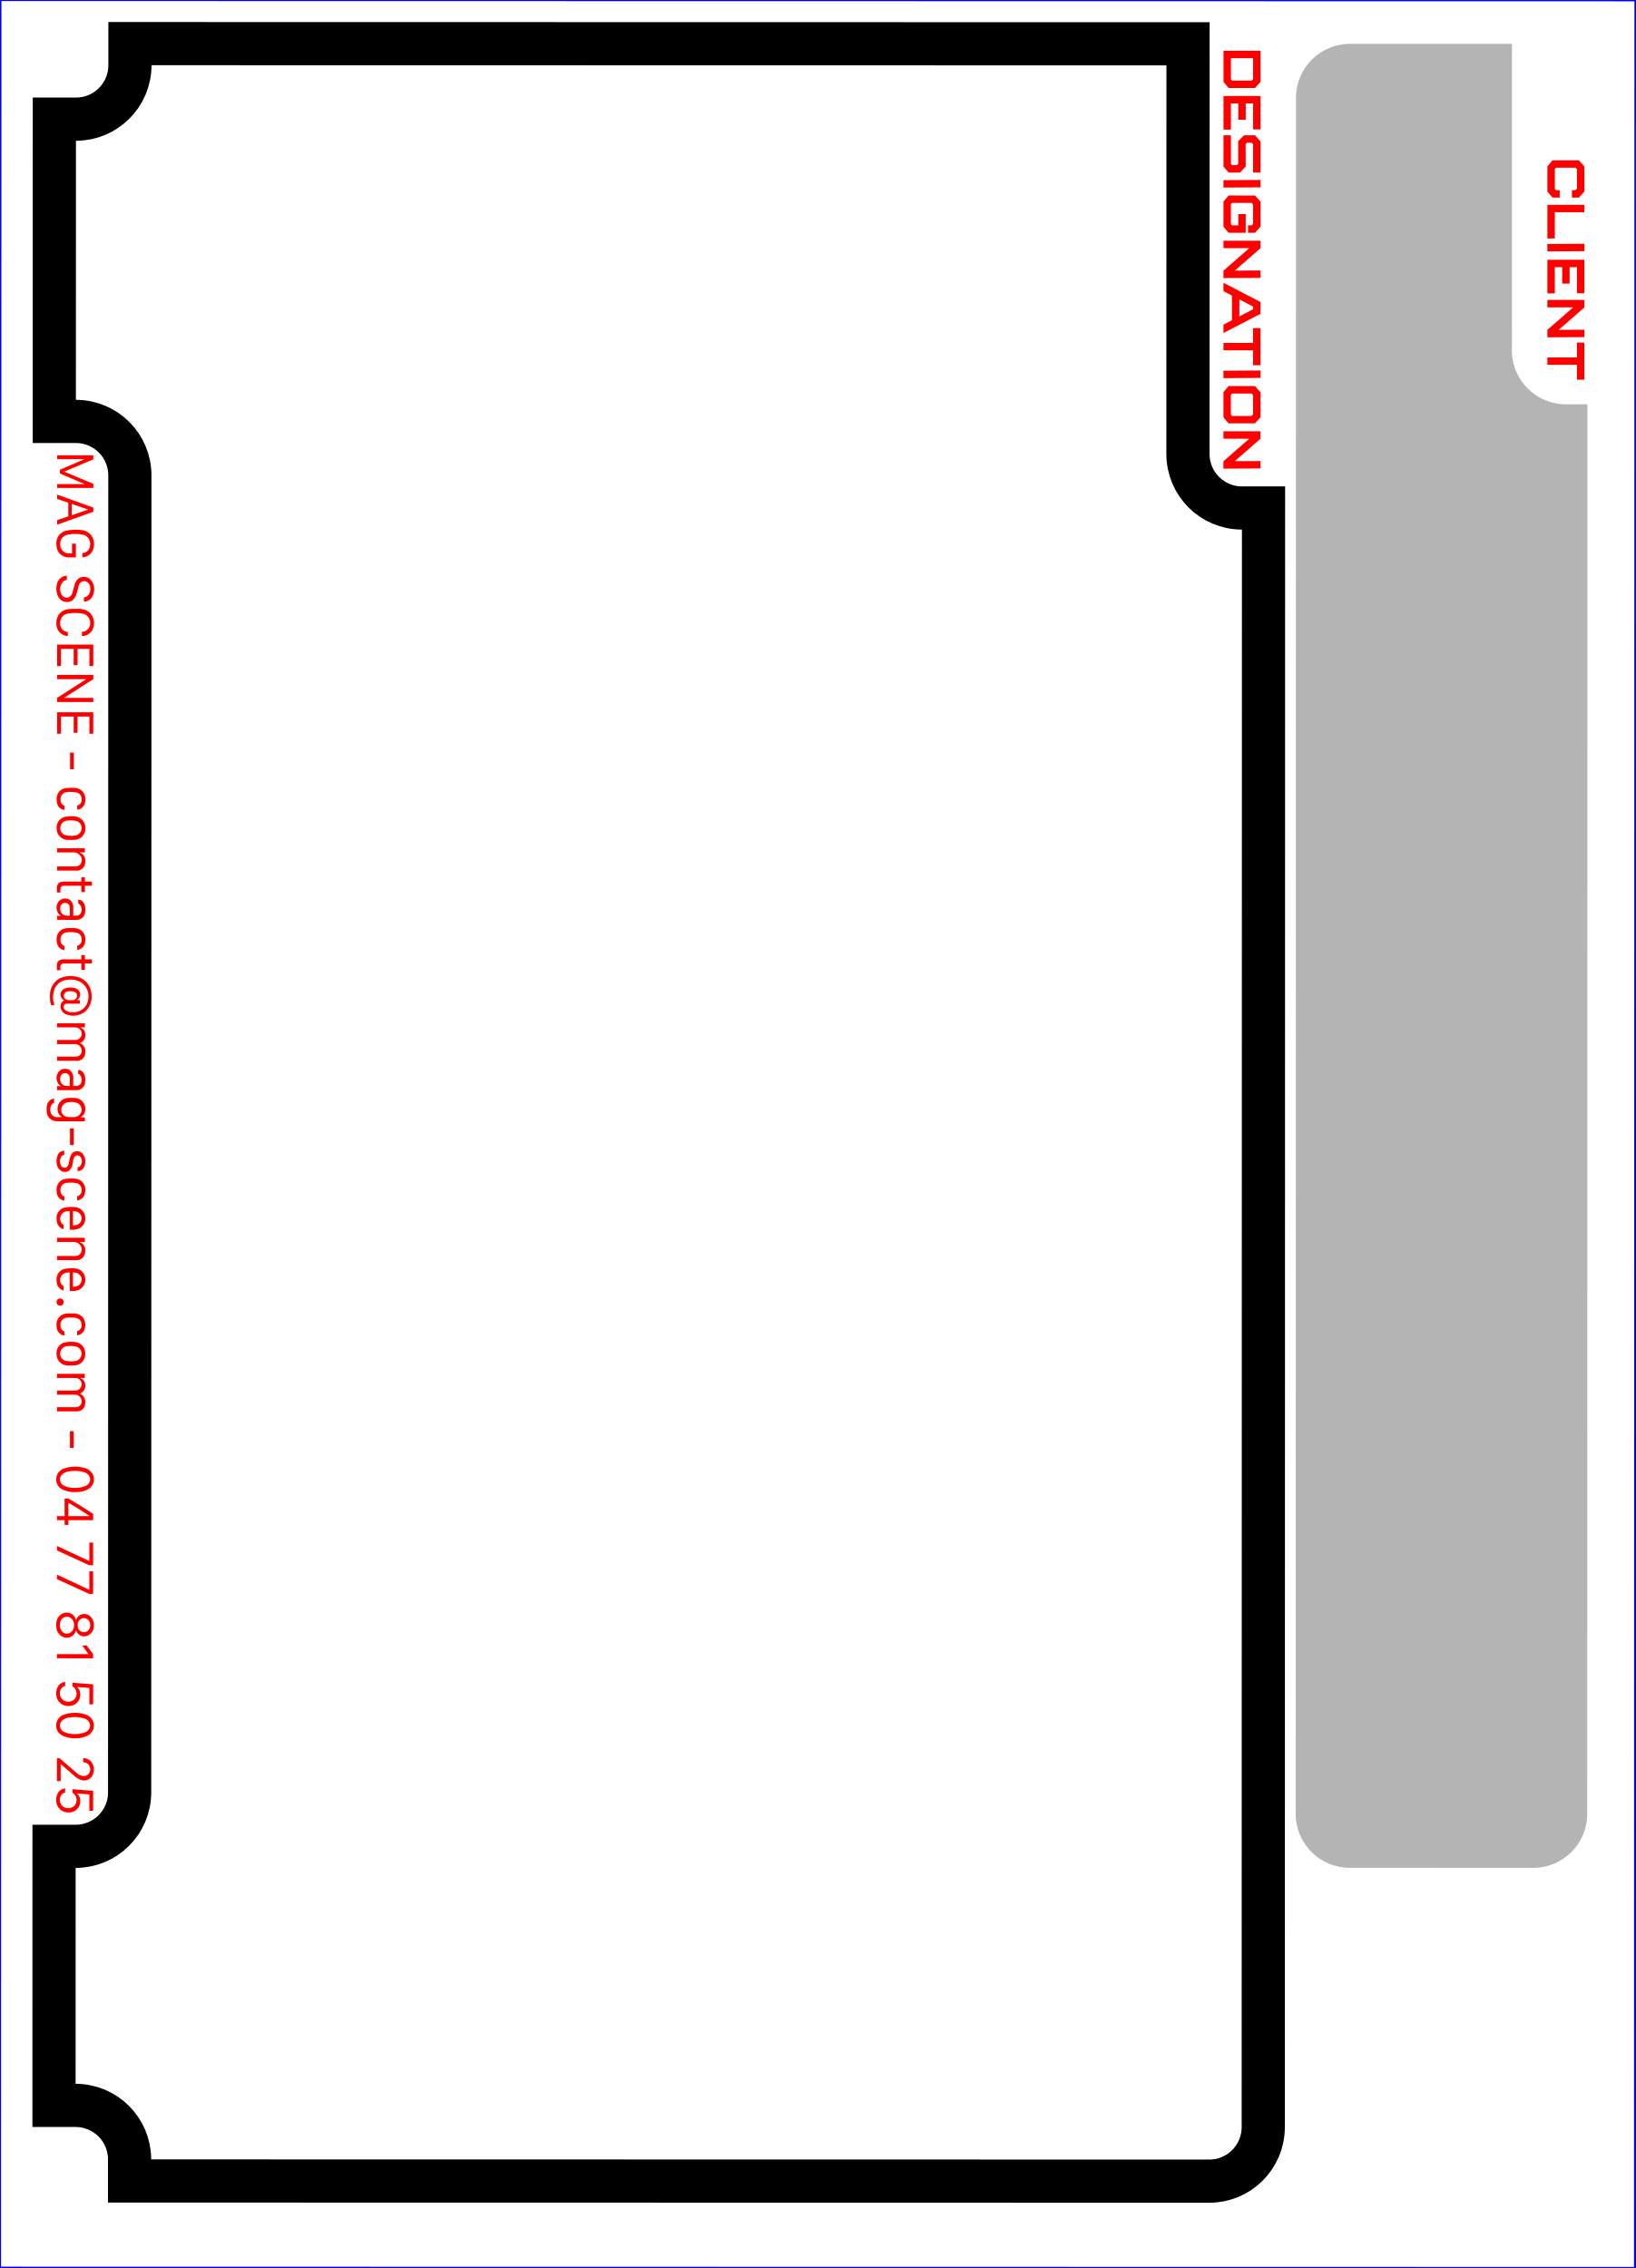
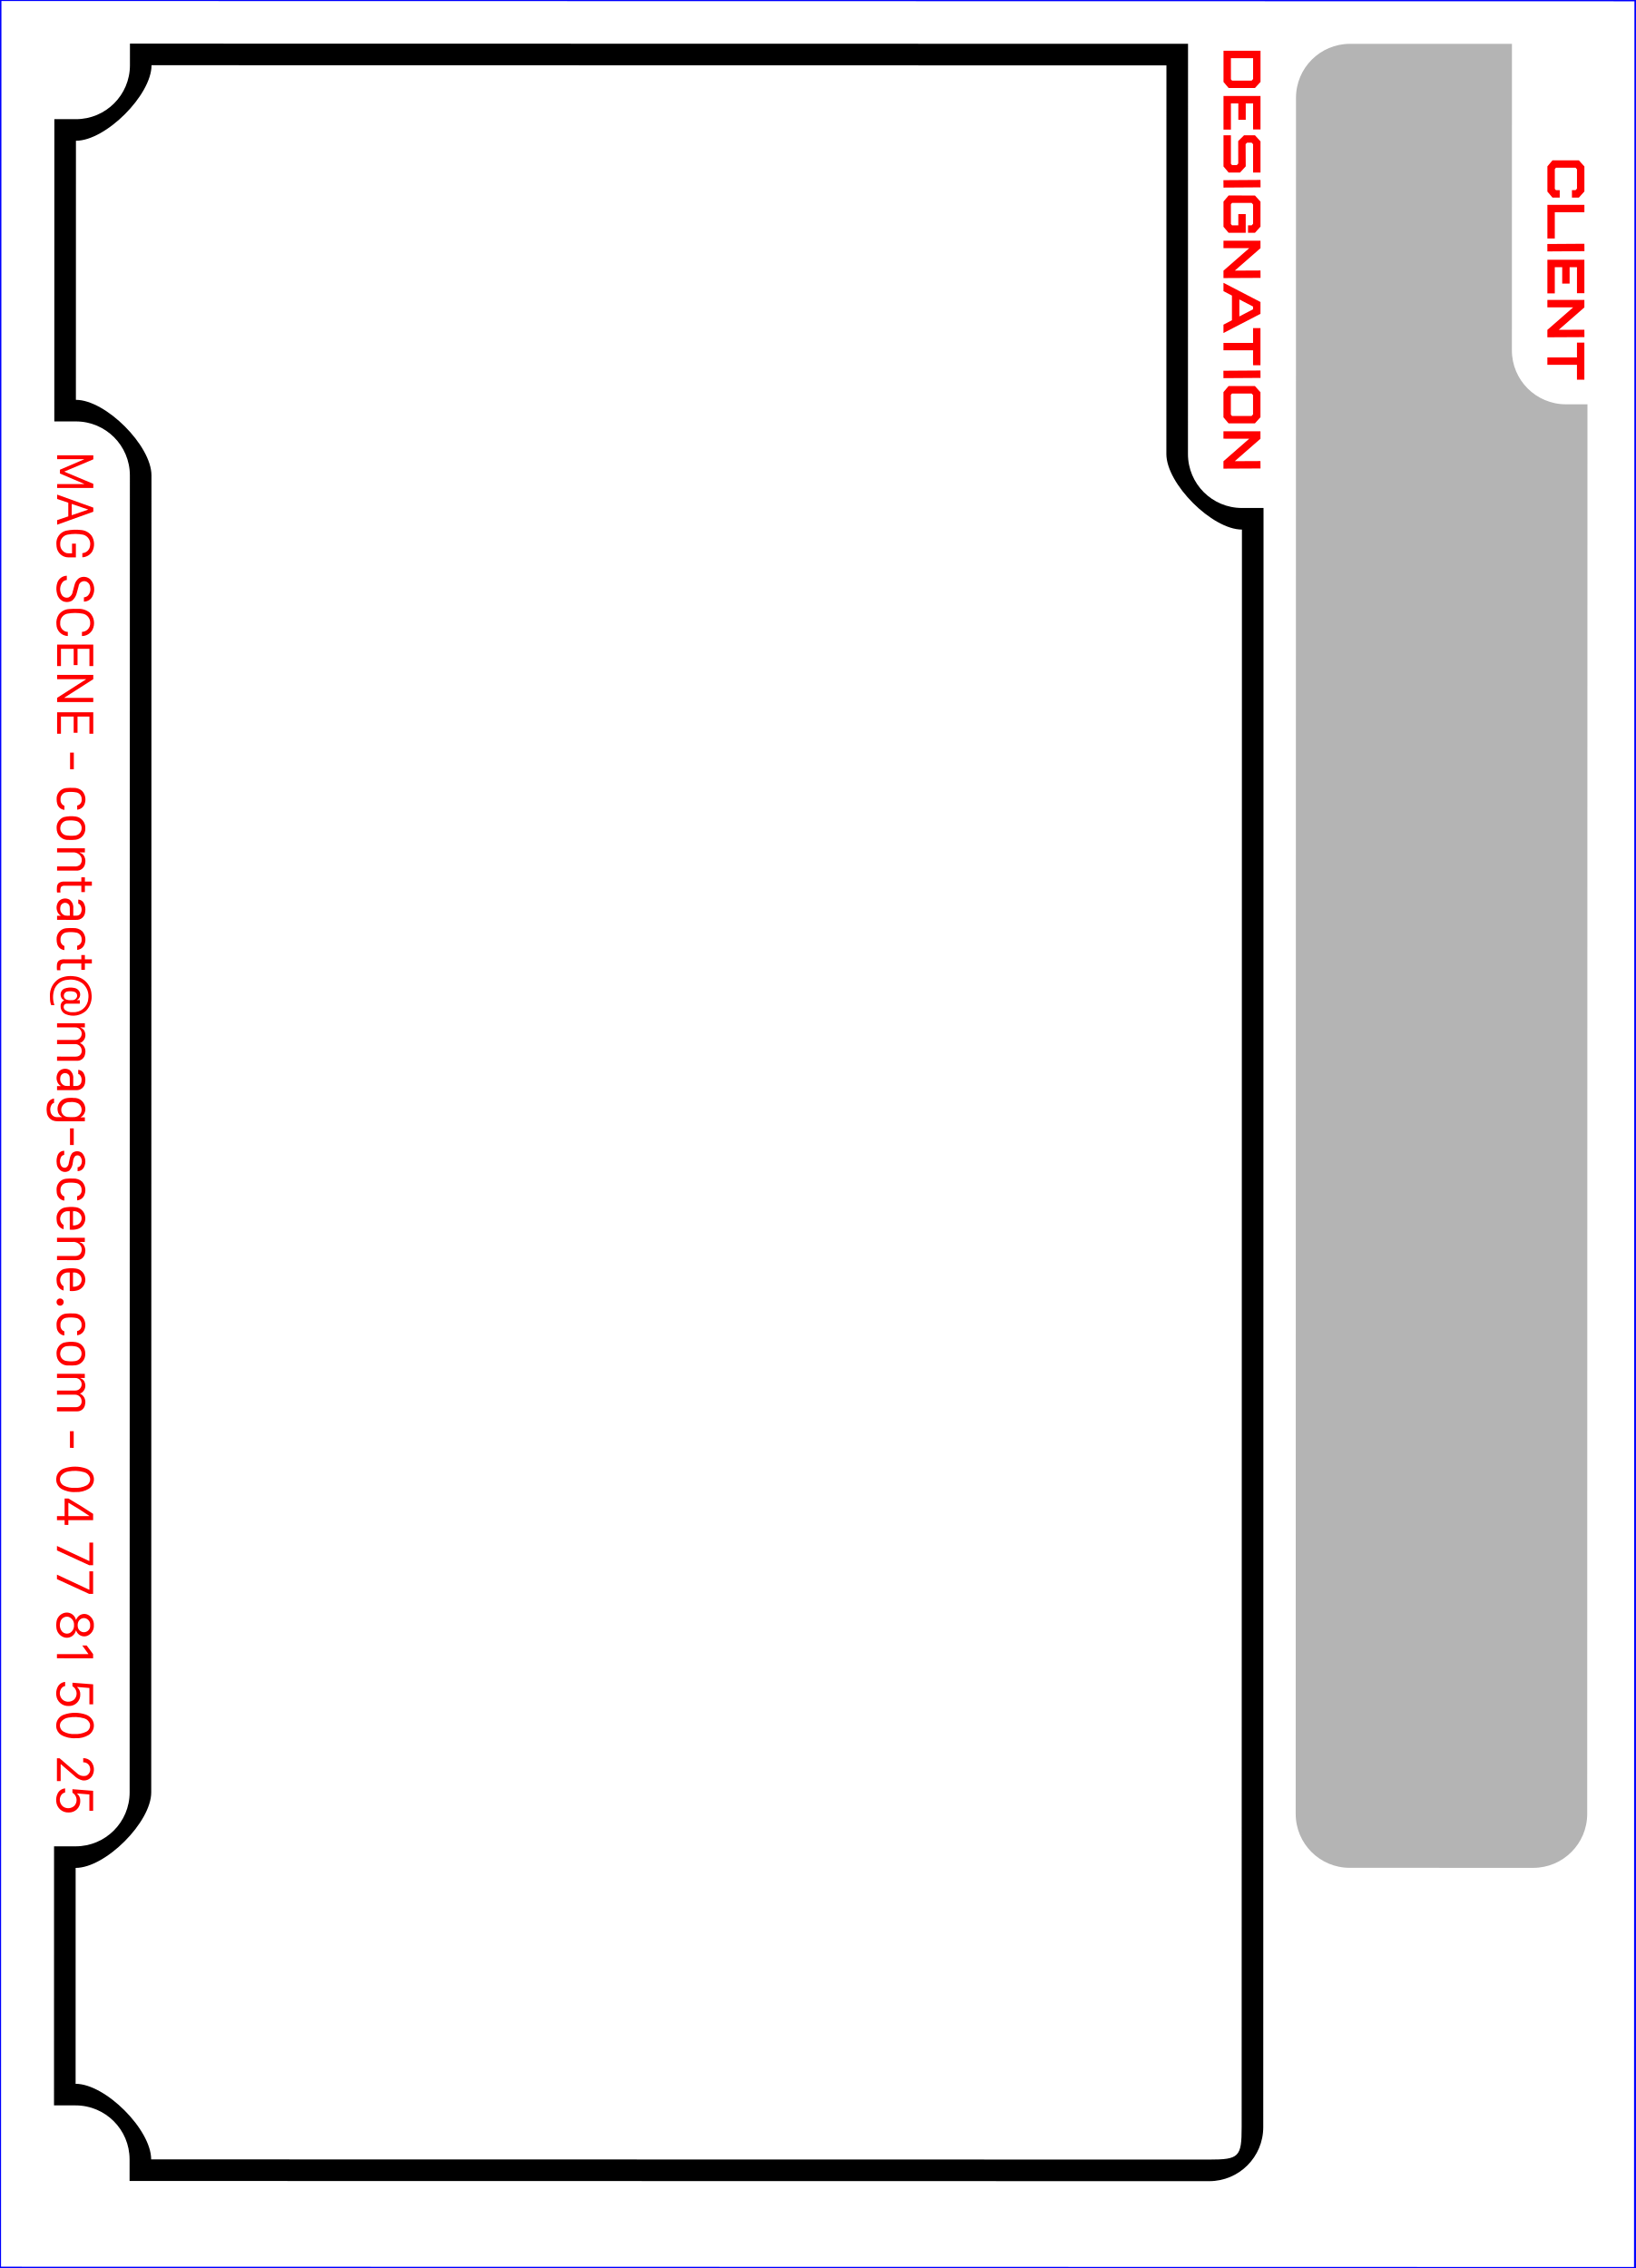
<svg xmlns="http://www.w3.org/2000/svg" width="151.476mm" height="210.103mm" viewBox="26.982 -203.052 151.476 210.103">
  <path transform="matrix(-0.000168,0.961539,0.961539,0.000168,172.7351,-178.0384)" style="stroke:none;fill:#ff0000;fill-rule:evenodd" d="M-1.791,-2.532L-1.815,1.038L-2.529,1.032L-2.505,-2.538L-1.791,-2.532zM3.597,-0.048L5.769,-2.532L6.483,-2.532L6.465,1.038L5.751,1.032L5.763,-1.44L3.603,1.032L2.883,1.032L2.883,-2.532L3.597,-2.532L3.597,-0.048zM-6.975,-2.04L-6.975,-1.344L-7.695,-1.344L-7.695,-1.71L-7.821,-1.818L-9.723,-1.818L-9.855,-1.71L-9.855,0.18L-9.699,0.318L-7.845,0.318L-7.695,0.18L-7.695,-0.168L-6.975,-0.168L-6.975,0.498L-7.569,1.032L-9.975,1.032L-10.569,0.498L-10.569,-2.04L-9.987,-2.532L-7.557,-2.532L-6.975,-2.04zM-3.039,-1.818L-5.565,-1.818L-5.565,1.032L-6.279,1.032L-6.279,-2.532L-3.039,-2.532L-3.039,-1.818zM2.253,-1.818L-0.273,-1.818L-0.273,-1.104L1.311,-1.104L1.311,-0.39L-0.273,-0.39L-0.273,0.318L2.235,0.318L2.235,1.032L-0.987,1.032L-0.987,-2.532L2.253,-2.532L2.253,-1.818zM9.135,0.318L10.569,0.318L10.569,1.032L6.993,1.032L6.993,0.318L8.421,0.318L8.421,-2.532L9.135,-2.532L9.135,0.318z" />
  <path transform="matrix(-0.000168,0.961539,0.961539,0.000168,142.7353,-178.9929)" style="stroke:none;fill:#ff0000;fill-rule:evenodd" d="M-6.948,-2.532L-6.972,1.038L-7.686,1.032L-7.662,-2.538L-6.948,-2.532zM17.244,-0.048L19.416,-2.532L20.13,-2.532L20.112,1.038L19.398,1.032L19.41,-1.44L17.25,1.032L16.53,1.032L16.53,-2.532L17.244,-2.532L17.244,-0.048zM11.412,-2.532L11.388,1.038L10.674,1.032L10.698,-2.538L11.412,-2.532zM-1.116,-0.048L1.056,-2.532L1.77,-2.532L1.752,1.038L1.038,1.032L1.05,-1.44L-1.11,1.032L-1.83,1.032L-1.83,-2.532L-1.116,-2.532L-1.116,-0.048zM-16.542,-2.04L-16.542,0.498L-17.13,1.032L-20.13,1.032L-20.13,-2.532L-17.124,-2.532L-16.542,-2.04zM-8.4,-2.04L-8.4,-0.936L-8.994,-0.39L-11.136,-0.402L-11.274,-0.258L-11.274,0.18L-11.124,0.318L-8.4,0.318L-8.4,1.032L-11.4,1.032L-11.988,0.498L-11.988,-0.552L-11.43,-1.116L-9.27,-1.11L-9.114,-1.248L-9.114,-1.71L-9.246,-1.818L-11.988,-1.818L-11.988,-2.532L-8.982,-2.532L-8.4,-2.04zM-2.592,-2.04L-2.592,-0.39L-4.392,-0.39L-4.392,-1.104L-3.312,-1.104L-3.312,-1.71L-3.438,-1.818L-5.34,-1.818L-5.472,-1.71L-5.472,0.18L-5.316,0.318L-3.462,0.318L-3.312,0.18L-3.312,-0.168L-2.592,-0.168L-2.592,0.498L-3.186,1.032L-5.592,1.032L-6.186,0.498L-6.186,-2.04L-5.604,-2.532L-3.174,-2.532L-2.592,-2.04zM3.456,-1.716L5.832,-1.716L6.258,-2.532L7.062,-2.532L5.214,1.032L4.074,1.032L2.226,-2.532L3.03,-2.532L3.456,-1.716zM8.73,0.318L10.164,0.318L10.164,1.032L6.588,1.032L6.588,0.318L8.016,0.318L8.016,-2.532L8.73,-2.532L8.73,0.318zM-12.534,-1.818L-15.06,-1.818L-15.06,-1.104L-13.476,-1.104L-13.476,-0.39L-15.06,-0.39L-15.06,0.318L-12.552,0.318L-12.552,1.032L-15.774,1.032L-15.774,-2.532L-12.534,-2.532L-12.534,-1.818zM15.768,-2.04L15.768,0.498L15.174,1.032L12.768,1.032L12.174,0.498L12.174,-2.04L12.756,-2.532L15.186,-2.532L15.768,-2.04zM3.828,-1.002L4.512,0.318L4.776,0.318L5.466,-1.002L3.828,-1.002zM13.02,-1.818L12.894,-1.71L12.894,0.18L13.044,0.318L14.898,0.318L15.054,0.18L15.054,-1.71L14.922,-1.818L13.02,-1.818zM-19.416,-1.818L-19.416,0.318L-17.406,0.318L-17.256,0.18L-17.256,-1.71L-17.382,-1.818L-19.416,-1.818z" />
  <path transform="matrix(-0.000175,1,1,0.000175,34.98256,-98.01178)" style="stroke:none;fill:#ff0000;fill-rule:evenodd" d="M-50.256,-2.771L-50.021,-2.723C-49.74,-2.656,-49.5,-2.472,-49.362,-2.217C-49.227,-1.933,-49.242,-1.601,-49.4,-1.33C-49.592,-1.105,-49.853,-0.949,-50.143,-0.888L-50.729,-0.73C-50.879,-0.714,-51.016,-0.637,-51.105,-0.515C-51.193,-0.392,-51.223,-0.237,-51.191,-0.09C-51.117,0.163,-50.887,0.339,-50.623,0.344C-50.337,0.406,-50.04,0.315,-49.838,0.103C-49.761,0.005,-49.714,-0.113,-49.703,-0.237L-49.309,-0.237C-49.308,0.123,-49.525,0.448,-49.859,0.584C-50.351,0.819,-50.935,0.74,-51.347,0.381C-51.63,0.093,-51.685,-0.35,-51.479,-0.699C-51.317,-0.909,-51.086,-1.056,-50.828,-1.113L-50.229,-1.273C-50.007,-1.3,-49.812,-1.434,-49.708,-1.631C-49.622,-1.86,-49.696,-2.118,-49.89,-2.267C-50.287,-2.53,-50.81,-2.489,-51.161,-2.168C-51.246,-2.072,-51.299,-1.95,-51.31,-1.821L-51.705,-1.821C-51.695,-2.219,-51.438,-2.569,-51.062,-2.699C-50.803,-2.786,-50.527,-2.811,-50.256,-2.771zM45.744,-2.771C46.176,-2.733,46.539,-2.43,46.654,-2.011C46.761,-1.585,46.528,-1.146,46.115,-0.996L46.003,-0.96L46.003,-0.94L46.092,-0.905C46.455,-0.74,46.637,-0.329,46.514,0.05C46.363,0.466,45.954,0.732,45.512,0.701C45.114,0.723,44.74,0.512,44.553,0.16C44.379,-0.193,44.495,-0.622,44.823,-0.84C44.883,-0.882,44.949,-0.916,45.018,-0.94L45.018,-0.96L44.93,-0.987C44.504,-1.131,44.26,-1.579,44.369,-2.016C44.475,-2.432,44.833,-2.735,45.261,-2.771C45.421,-2.793,45.584,-2.793,45.744,-2.771zM59.957,-2.371L58.4,-2.371L58.4,-2.341L59.464,-1.112C59.674,-0.904,59.821,-0.641,59.887,-0.354C59.96,0.079,59.705,0.5,59.289,0.636C58.886,0.785,58.434,0.701,58.111,0.417C57.926,0.231,57.825,-0.022,57.832,-0.284L58.217,-0.284L58.217,-0.271C58.208,0.033,58.425,0.297,58.724,0.347C59.016,0.421,59.321,0.28,59.453,0.008C59.541,-0.307,59.451,-0.644,59.217,-0.874L57.843,-2.47L57.843,-2.718L59.957,-2.718L59.957,-2.371zM32.141,-2.781C32.439,-2.75,32.708,-2.585,32.87,-2.333C33.103,-1.924,33.211,-1.457,33.18,-0.987C33.202,-0.555,33.094,-0.127,32.87,0.243C32.572,0.687,31.987,0.836,31.514,0.586C31.281,0.453,31.102,0.245,31.005,-0.005C30.765,-0.678,30.765,-1.412,31.005,-2.085C31.124,-2.419,31.401,-2.672,31.745,-2.759C31.875,-2.788,32.008,-2.795,32.141,-2.781zM-54.388,-2.769C-53.83,-2.707,-53.407,-2.238,-53.404,-1.677L-53.404,-0.982L-54.679,-0.982L-54.679,-1.339L-53.782,-1.339C-53.771,-1.505,-53.776,-1.671,-53.798,-1.836C-53.904,-2.212,-54.26,-2.462,-54.65,-2.432C-55.063,-2.451,-55.429,-2.165,-55.51,-1.759C-55.604,-1.276,-55.602,-0.779,-55.504,-0.296C-55.38,0.147,-54.936,0.421,-54.483,0.333C-54.111,0.294,-53.82,-0.009,-53.798,-0.383L-53.413,-0.383C-53.428,-0.012,-53.625,0.328,-53.938,0.527C-54.4,0.778,-54.959,0.759,-55.403,0.479C-55.706,0.254,-55.901,-0.089,-55.937,-0.465C-55.995,-0.946,-55.974,-1.433,-55.875,-1.907C-55.732,-2.458,-55.214,-2.829,-54.646,-2.788L-54.388,-2.769zM-47.192,-2.782C-46.612,-2.772,-46.139,-2.309,-46.118,-1.729L-46.503,-1.729L-46.517,-1.871C-46.609,-2.232,-46.952,-2.471,-47.323,-2.432C-47.726,-2.456,-48.089,-2.189,-48.186,-1.797C-48.282,-1.308,-48.281,-0.805,-48.186,-0.315C-48.096,0.077,-47.742,0.353,-47.339,0.345C-47.126,0.359,-46.916,0.285,-46.758,0.141C-46.6,-0.003,-46.508,-0.205,-46.503,-0.419L-46.118,-0.419C-46.117,-0.016,-46.337,0.355,-46.689,0.55C-47.218,0.825,-47.863,0.726,-48.286,0.305C-48.536,-0.007,-48.661,-0.401,-48.637,-0.8C-48.648,-1.082,-48.641,-1.364,-48.616,-1.645C-48.586,-2.014,-48.398,-2.352,-48.101,-2.573C-47.831,-2.745,-47.51,-2.819,-47.192,-2.782zM54.945,-2.781C55.244,-2.75,55.512,-2.585,55.674,-2.333C55.907,-1.924,56.015,-1.457,55.984,-0.987C56.006,-0.555,55.898,-0.127,55.674,0.243C55.376,0.688,54.791,0.836,54.318,0.586C54.086,0.453,53.906,0.245,53.809,-0.005C53.569,-0.678,53.569,-1.412,53.809,-2.085C53.928,-2.419,54.206,-2.672,54.549,-2.759C54.679,-2.788,54.813,-2.795,54.945,-2.781zM61.866,-2.779C62.453,-2.725,62.893,-2.218,62.864,-1.629C62.876,-1.342,62.768,-1.063,62.565,-0.859C62.362,-0.655,62.083,-0.546,61.796,-0.557C61.54,-0.543,61.293,-0.648,61.125,-0.841L61.102,-0.841L61.194,0.289L62.707,0.289L62.707,0.636L60.856,0.636L60.708,-1.282L61.03,-1.282L61.142,-1.137C61.44,-0.829,61.928,-0.814,62.246,-1.102C62.503,-1.379,62.542,-1.793,62.341,-2.112C62.103,-2.454,61.64,-2.553,61.283,-2.339C61.142,-2.258,61.043,-2.119,61.012,-1.958L60.633,-1.958C60.658,-2.261,60.842,-2.527,61.116,-2.657C61.349,-2.77,61.609,-2.812,61.866,-2.779zM52.002,-2.779C52.589,-2.725,53.029,-2.218,53,-1.629C53.012,-1.342,52.904,-1.063,52.701,-0.859C52.499,-0.655,52.219,-0.546,51.932,-0.557C51.677,-0.543,51.429,-0.648,51.261,-0.841L51.238,-0.841L51.331,0.289L52.843,0.289L52.843,0.636L50.992,0.636L50.844,-1.282L51.166,-1.282L51.277,-1.137C51.576,-0.829,52.064,-0.814,52.382,-1.102C52.639,-1.379,52.678,-1.793,52.477,-2.112C52.238,-2.454,51.776,-2.553,51.418,-2.339C51.277,-2.257,51.179,-2.119,51.148,-1.958L50.769,-1.958C50.794,-2.261,50.978,-2.527,51.252,-2.657C51.485,-2.77,51.745,-2.812,52.002,-2.779zM-42.122,-0.041L-42.108,-0.041L-40.392,-2.718L-40.001,-2.718L-40.001,0.631L-40.392,0.631L-40.392,-2.046L-40.409,-2.046L-42.122,0.631L-42.517,0.631L-42.517,-2.718L-42.122,-2.718L-42.122,-0.041zM-37.065,-2.362L-38.661,-2.362L-38.661,-1.183L-37.155,-1.183L-37.155,-0.827L-38.661,-0.827L-38.661,0.275L-37.065,0.275L-37.065,0.631L-39.055,0.631L-39.055,-2.718L-37.065,-2.718L-37.065,-2.362zM39.957,0.266L39.957,0.631L37.865,0.631L37.865,0.284L39.564,0.284L39.564,0.257L38.174,-2.718L38.588,-2.718L39.957,0.266zM42.616,0.266L42.616,0.631L40.524,0.631L40.524,0.284L42.224,0.284L42.224,0.257L40.833,-2.718L41.248,-2.718L42.616,0.266zM-62.506,-0.223L-62.488,-0.223L-61.526,-2.461L-61.174,-2.461L-60.219,-0.223L-60.194,-0.223L-60.194,-2.718L-59.838,-2.718L-59.838,0.631L-60.219,0.631L-61.343,-2.051L-61.356,-2.051L-62.488,0.631L-62.864,0.631L-62.864,-2.718L-62.506,-2.718L-62.506,-0.223zM-43.337,-2.362L-44.933,-2.362L-44.933,-1.183L-43.427,-1.183L-43.427,-0.827L-44.933,-0.827L-44.933,0.275L-43.337,0.275L-43.337,0.631L-45.327,0.631L-45.327,-2.718L-43.337,-2.718L-43.337,-2.362zM48.579,0.631L48.193,0.631L47.396,0.036L47.396,-0.372L48.175,0.189L48.193,0.189L48.193,-2.718L48.579,-2.718L48.579,0.631zM-58.47,-1.686L-57.203,-1.686L-56.856,-2.718L-56.433,-2.718L-57.634,0.631L-58.015,0.631L-59.22,-2.718L-58.817,-2.718L-58.47,-1.686zM35.783,-2.01L36.225,-2.01L36.225,-1.663L35.783,-1.663L35.783,0.631L35.201,0.631C34.703,-0.117,34.228,-0.88,33.779,-1.659L33.779,-2.01L35.409,-2.01L35.409,-2.718L35.783,-2.718L35.783,-2.01zM-15.282,-2.736L-15.162,-2.722L-15.162,-2.405L-15.259,-2.411C-15.409,-2.436,-15.563,-2.41,-15.695,-2.335C-15.765,-2.246,-15.798,-2.132,-15.787,-2.019L-15.787,-0.471L-15.201,-0.471L-15.201,-0.142L-15.787,-0.142L-15.787,0.505L-16.172,0.505L-16.172,-0.142L-16.566,-0.142L-16.566,-0.471L-16.172,-0.471L-16.172,-2.001C-16.193,-2.197,-16.146,-2.394,-16.04,-2.559C-15.942,-2.664,-15.806,-2.725,-15.662,-2.73C-15.536,-2.741,-15.408,-2.743,-15.282,-2.736zM-22.482,-2.736L-22.362,-2.722L-22.362,-2.405L-22.459,-2.411C-22.609,-2.436,-22.763,-2.41,-22.896,-2.335C-22.966,-2.246,-22.998,-2.132,-22.987,-2.019L-22.987,-0.471L-22.401,-0.471L-22.401,-0.142L-22.987,-0.142L-22.987,0.505L-23.372,0.505L-23.372,-0.142L-23.767,-0.142L-23.767,-0.471L-23.372,-0.471L-23.372,-2.001C-23.393,-2.197,-23.347,-2.394,-23.24,-2.559C-23.142,-2.664,-23.006,-2.725,-22.862,-2.73C-22.736,-2.741,-22.609,-2.743,-22.482,-2.736zM-12.479,-3.371C-12.29,-3.369,-12.102,-3.331,-11.926,-3.261L-11.926,-2.957L-12.086,-3.012C-12.547,-3.14,-13.038,-3.112,-13.48,-2.93C-13.952,-2.705,-14.259,-2.234,-14.273,-1.711C-14.344,-1.23,-14.222,-0.74,-13.934,-0.348C-13.571,0.073,-13.012,0.27,-12.466,0.167C-11.748,0.091,-11.219,-0.544,-11.275,-1.264C-11.246,-1.523,-11.321,-1.782,-11.483,-1.986C-11.608,-2.128,-11.822,-2.148,-11.972,-2.032C-12.033,-1.972,-12.067,-1.889,-12.063,-1.803L-12.063,-0.611L-12.39,-0.611L-12.39,-0.883L-12.411,-0.883L-12.47,-0.772C-12.669,-0.552,-13,-0.513,-13.246,-0.68C-13.401,-0.791,-13.503,-0.962,-13.525,-1.152C-13.585,-1.453,-13.56,-1.766,-13.451,-2.053C-13.319,-2.329,-13.001,-2.46,-12.712,-2.358C-12.56,-2.316,-12.436,-2.205,-12.377,-2.058L-12.354,-2.058L-12.334,-2.121C-12.223,-2.309,-12.012,-2.414,-11.795,-2.389C-11.491,-2.382,-11.217,-2.202,-11.091,-1.924C-10.816,-1.283,-10.94,-0.541,-11.409,-0.025C-11.837,0.376,-12.427,0.557,-13.007,0.466C-13.851,0.392,-14.521,-0.277,-14.595,-1.122C-14.667,-1.597,-14.594,-2.084,-14.385,-2.517C-14.04,-3.089,-13.404,-3.421,-12.737,-3.378L-12.479,-3.371zM45.376,-0.79L45.254,-0.759C44.973,-0.67,44.806,-0.381,44.87,-0.093C44.948,0.192,45.217,0.381,45.512,0.358C45.676,0.376,45.841,0.325,45.965,0.216C46.09,0.107,46.163,-0.049,46.167,-0.214C46.167,-0.51,45.943,-0.759,45.648,-0.79C45.558,-0.803,45.467,-0.803,45.376,-0.79zM54.636,-2.418L54.483,-2.351C54.261,-2.183,54.115,-1.934,54.076,-1.658C53.984,-1.174,54.006,-0.677,54.142,-0.204C54.21,0.045,54.394,0.244,54.636,0.331C54.935,0.412,55.249,0.27,55.386,-0.007C55.549,-0.347,55.623,-0.723,55.599,-1.1C55.616,-1.44,55.542,-1.78,55.386,-2.083C55.248,-2.359,54.934,-2.5,54.636,-2.418zM31.832,-2.418L31.679,-2.351C31.457,-2.183,31.311,-1.934,31.272,-1.658C31.18,-1.174,31.202,-0.677,31.338,-0.204C31.405,0.045,31.59,0.244,31.832,0.331C32.13,0.412,32.444,0.27,32.582,-0.007C32.745,-0.347,32.818,-0.723,32.794,-1.1C32.812,-1.44,32.738,-1.78,32.582,-2.083C32.444,-2.359,32.13,-2.5,31.832,-2.418zM34.183,-1.663L34.183,-1.634C34.562,-0.982,34.964,-0.344,35.388,0.279L35.409,0.279L35.409,-1.663L34.183,-1.663zM-58.357,-1.368L-57.841,0.149L-57.828,0.149L-57.312,-1.368L-58.357,-1.368zM-4.953,-2.736L-4.749,-2.663C-4.621,-2.596,-4.514,-2.495,-4.439,-2.371L-4.426,-2.371L-4.426,-2.718L-4.05,-2.718L-4.05,-0.949C-4.037,-0.739,-4.107,-0.532,-4.248,-0.375C-4.388,-0.219,-4.585,-0.125,-4.795,-0.114C-5.09,-0.062,-5.394,-0.117,-5.653,-0.267C-5.818,-0.378,-5.921,-0.559,-5.932,-0.757L-5.558,-0.757L-5.486,-0.622C-5.325,-0.471,-5.099,-0.41,-4.883,-0.456C-4.757,-0.461,-4.638,-0.515,-4.554,-0.609C-4.471,-0.703,-4.43,-0.828,-4.439,-0.953L-4.439,-1.217L-5.129,-1.217C-5.44,-1.188,-5.744,-1.324,-5.929,-1.575C-6.105,-1.891,-6.051,-2.285,-5.796,-2.542C-5.562,-2.737,-5.249,-2.81,-4.953,-2.736zM-20.728,-2.736L-20.524,-2.663C-20.396,-2.596,-20.289,-2.495,-20.215,-2.371L-20.201,-2.371L-20.201,-2.718L-19.825,-2.718L-19.825,-0.949C-19.812,-0.739,-19.883,-0.532,-20.023,-0.375C-20.163,-0.218,-20.36,-0.125,-20.57,-0.114C-20.865,-0.062,-21.169,-0.116,-21.428,-0.267C-21.593,-0.378,-21.696,-0.559,-21.707,-0.757L-21.333,-0.757L-21.261,-0.622C-21.008,-0.404,-20.641,-0.383,-20.365,-0.572C-20.259,-0.669,-20.204,-0.81,-20.215,-0.953L-20.215,-1.217L-20.904,-1.217C-21.215,-1.188,-21.519,-1.324,-21.705,-1.575C-21.88,-1.891,-21.826,-2.285,-21.571,-2.542C-21.337,-2.738,-21.024,-2.81,-20.728,-2.736zM-17.79,-2.747L-17.597,-2.707C-17.284,-2.627,-17.055,-2.359,-17.026,-2.037L-17.411,-2.037L-17.441,-2.122C-17.556,-2.319,-17.779,-2.428,-18.006,-2.398C-18.328,-2.417,-18.613,-2.188,-18.663,-1.87C-18.71,-1.547,-18.702,-1.218,-18.639,-0.898C-18.565,-0.614,-18.299,-0.423,-18.006,-0.444C-17.736,-0.41,-17.484,-0.59,-17.429,-0.856L-17.044,-0.856C-17.072,-0.529,-17.297,-0.252,-17.612,-0.159C-18.017,-0.016,-18.468,-0.11,-18.783,-0.401C-18.978,-0.621,-19.08,-0.909,-19.065,-1.204C-19.076,-1.434,-19.071,-1.665,-19.048,-1.894C-18.987,-2.412,-18.531,-2.793,-18.011,-2.761L-17.79,-2.747zM-2.035,-3.668C-1.684,-3.649,-1.375,-3.43,-1.241,-3.105C-1.19,-2.961,-1.165,-2.81,-1.167,-2.657L-1.167,-0.142L-1.532,-0.142L-1.532,-0.527L-1.55,-0.527L-1.594,-0.445C-1.807,-0.164,-2.167,-0.036,-2.51,-0.12C-3.008,-0.214,-3.358,-0.664,-3.329,-1.169C-3.355,-1.416,-3.343,-1.666,-3.294,-1.91C-3.17,-2.429,-2.658,-2.759,-2.133,-2.657C-1.894,-2.63,-1.684,-2.483,-1.575,-2.267L-1.55,-2.267L-1.55,-2.662C-1.535,-2.823,-1.582,-2.985,-1.685,-3.11C-1.788,-3.236,-1.937,-3.314,-2.099,-3.331C-2.327,-3.381,-2.566,-3.328,-2.753,-3.188C-2.813,-3.139,-2.854,-3.071,-2.869,-2.995L-3.272,-2.995C-3.232,-3.31,-2.999,-3.566,-2.689,-3.636C-2.475,-3.687,-2.253,-3.698,-2.035,-3.668zM-26.074,-1.273C-26.104,-0.956,-25.943,-0.652,-25.665,-0.496C-25.42,-0.38,-25.129,-0.42,-24.926,-0.6C-24.817,-0.731,-24.762,-0.9,-24.774,-1.07L-24.774,-2.718L-24.389,-2.718L-24.389,-0.949C-24.351,-0.53,-24.658,-0.158,-25.076,-0.115C-25.353,-0.054,-25.643,-0.123,-25.862,-0.303C-25.95,-0.391,-26.014,-0.499,-26.049,-0.618L-26.074,-0.618L-26.074,-0.142L-26.458,-0.142L-26.458,-2.718L-26.074,-2.718L-26.074,-1.273zM-28.095,-2.742L-27.888,-2.686C-27.464,-2.516,-27.198,-2.09,-27.232,-1.634C-27.222,-1.415,-27.228,-1.195,-27.251,-0.978C-27.328,-0.452,-27.793,-0.072,-28.323,-0.102C-28.854,-0.08,-29.315,-0.46,-29.397,-0.985C-29.451,-1.359,-29.432,-1.739,-29.341,-2.105C-29.181,-2.523,-28.769,-2.788,-28.323,-2.761L-28.095,-2.742zM22.613,-1.052C22.597,-0.839,22.702,-0.636,22.883,-0.522C23.064,-0.409,23.293,-0.403,23.48,-0.506C23.667,-0.61,23.782,-0.807,23.778,-1.021L23.778,-2.718L24.161,-2.718L24.161,-1.057C24.154,-0.894,24.215,-0.735,24.329,-0.618C24.442,-0.5,24.599,-0.435,24.763,-0.437C25.034,-0.411,25.277,-0.606,25.311,-0.876L25.319,-0.996L25.319,-2.718L25.705,-2.718L25.705,-0.904C25.719,-0.711,25.659,-0.52,25.535,-0.373C25.411,-0.225,25.233,-0.133,25.041,-0.114C24.687,-0.028,24.317,-0.176,24.119,-0.482L24.068,-0.583L24.048,-0.583L24.012,-0.484C23.824,-0.163,23.438,-0.015,23.083,-0.129C22.869,-0.178,22.698,-0.339,22.638,-0.55L22.613,-0.55L22.613,-0.142L22.229,-0.142L22.229,-2.718L22.613,-2.718L22.613,-1.052zM-30.777,-2.747L-30.584,-2.707C-30.271,-2.627,-30.042,-2.359,-30.014,-2.037L-30.399,-2.037L-30.428,-2.122C-30.544,-2.319,-30.767,-2.428,-30.994,-2.398C-31.316,-2.418,-31.6,-2.189,-31.65,-1.87C-31.697,-1.547,-31.689,-1.218,-31.626,-0.898C-31.552,-0.614,-31.286,-0.423,-30.994,-0.444C-30.723,-0.41,-30.472,-0.59,-30.417,-0.856L-30.032,-0.856C-30.06,-0.529,-30.285,-0.252,-30.6,-0.159C-31.005,-0.016,-31.455,-0.11,-31.77,-0.401C-31.966,-0.621,-32.068,-0.909,-32.053,-1.204C-32.065,-1.434,-32.058,-1.665,-32.035,-1.894C-31.974,-2.412,-31.519,-2.793,-30.999,-2.761L-30.777,-2.747zM20.592,-2.742C21.122,-2.651,21.496,-2.17,21.454,-1.634C21.464,-1.415,21.458,-1.196,21.436,-0.978C21.359,-0.452,20.894,-0.072,20.364,-0.102C19.833,-0.08,19.371,-0.46,19.29,-0.985C19.236,-1.359,19.255,-1.739,19.346,-2.105C19.506,-2.523,19.918,-2.788,20.364,-2.761L20.592,-2.742zM17.909,-2.747C18.25,-2.728,18.545,-2.502,18.652,-2.178L18.673,-2.037L18.288,-2.037L18.258,-2.122C18.143,-2.32,17.92,-2.428,17.693,-2.398C17.371,-2.418,17.087,-2.188,17.037,-1.87C16.99,-1.547,16.998,-1.218,17.061,-0.898C17.135,-0.614,17.401,-0.424,17.693,-0.444C17.963,-0.409,18.215,-0.589,18.27,-0.856L18.655,-0.856C18.627,-0.529,18.402,-0.252,18.087,-0.159C17.682,-0.016,17.232,-0.11,16.917,-0.401C16.721,-0.621,16.619,-0.909,16.634,-1.204C16.623,-1.434,16.629,-1.665,16.651,-1.894C16.712,-2.412,17.168,-2.793,17.688,-2.761L17.909,-2.747zM13.749,-2.745C14.112,-2.715,14.419,-2.46,14.513,-2.107L14.105,-2.107L14.077,-2.169C13.876,-2.416,13.533,-2.497,13.243,-2.365C12.98,-2.236,12.821,-1.96,12.843,-1.667L12.843,-1.537L14.552,-1.537C14.58,-1.277,14.556,-1.014,14.479,-0.765C14.299,-0.28,13.787,-0.004,13.283,-0.121C12.855,-0.201,12.528,-0.548,12.474,-0.98C12.422,-1.354,12.44,-1.734,12.527,-2.101C12.674,-2.523,13.087,-2.794,13.533,-2.761L13.749,-2.745zM2.727,-2.748C3.03,-2.733,3.304,-2.562,3.451,-2.296C3.569,-2.063,3.547,-1.783,3.393,-1.571C3.181,-1.379,2.909,-1.266,2.623,-1.251L2.614,-1.246L2.571,-1.239C2.387,-1.231,2.21,-1.163,2.067,-1.045C1.965,-0.918,1.963,-0.739,2.061,-0.609C2.303,-0.376,2.676,-0.35,2.948,-0.547C3.031,-0.613,3.082,-0.709,3.092,-0.813L3.453,-0.813C3.454,-0.56,3.308,-0.328,3.079,-0.219C2.645,-0,2.122,-0.075,1.767,-0.407C1.553,-0.672,1.557,-1.052,1.777,-1.312C1.941,-1.435,2.131,-1.516,2.333,-1.548L2.701,-1.627C2.863,-1.641,3.011,-1.726,3.104,-1.859C3.18,-2.016,3.135,-2.204,2.998,-2.311C2.708,-2.497,2.334,-2.487,2.055,-2.286C1.996,-2.22,1.958,-2.138,1.947,-2.051L1.568,-2.051C1.562,-2.317,1.722,-2.558,1.969,-2.656C2.209,-2.755,2.471,-2.786,2.727,-2.748zM10.011,-1.273C9.981,-0.956,10.141,-0.651,10.42,-0.496C10.665,-0.38,10.955,-0.42,11.159,-0.6C11.268,-0.731,11.323,-0.9,11.311,-1.07L11.311,-2.718L11.696,-2.718L11.696,-0.949C11.734,-0.53,11.427,-0.158,11.009,-0.115C10.732,-0.054,10.442,-0.123,10.222,-0.303C10.135,-0.391,10.071,-0.499,10.035,-0.618L10.011,-0.618L10.011,-0.142L9.627,-0.142L9.627,-2.718L10.011,-2.718L10.011,-1.273zM-9.864,-1.052C-9.88,-0.839,-9.775,-0.636,-9.594,-0.523C-9.413,-0.409,-9.184,-0.403,-8.997,-0.507C-8.81,-0.61,-8.694,-0.807,-8.699,-1.021L-8.699,-2.718L-8.316,-2.718L-8.316,-1.057C-8.323,-0.894,-8.262,-0.735,-8.148,-0.618C-8.034,-0.501,-7.877,-0.435,-7.714,-0.437C-7.443,-0.411,-7.2,-0.606,-7.167,-0.876L-7.157,-0.996L-7.157,-2.718L-6.772,-2.718L-6.772,-0.904C-6.757,-0.711,-6.817,-0.52,-6.942,-0.373C-7.066,-0.225,-7.244,-0.133,-7.436,-0.114C-7.79,-0.028,-8.16,-0.176,-8.357,-0.482L-8.408,-0.583L-8.429,-0.583L-8.464,-0.484C-8.652,-0.163,-9.038,-0.015,-9.393,-0.129C-9.607,-0.178,-9.778,-0.339,-9.839,-0.55L-9.864,-0.55L-9.864,-0.142L-10.247,-0.142L-10.247,-2.718L-9.864,-2.718L-9.864,-1.052zM5.416,-2.747C5.756,-2.728,6.051,-2.502,6.158,-2.178L6.179,-2.037L5.794,-2.037L5.765,-2.122C5.649,-2.319,5.426,-2.428,5.199,-2.398C4.877,-2.418,4.592,-2.189,4.543,-1.87C4.496,-1.547,4.504,-1.218,4.566,-0.898C4.641,-0.614,4.907,-0.423,5.199,-0.444C5.469,-0.41,5.721,-0.59,5.776,-0.856L6.161,-0.856C6.133,-0.529,5.908,-0.252,5.593,-0.159C5.188,-0.016,4.738,-0.11,4.423,-0.401C4.227,-0.621,4.125,-0.909,4.14,-1.204C4.128,-1.434,4.134,-1.665,4.158,-1.894C4.218,-2.412,4.674,-2.793,5.194,-2.761L5.416,-2.747zM8.069,-2.745C8.433,-2.715,8.739,-2.46,8.834,-2.107L8.426,-2.107L8.398,-2.169C8.234,-2.381,7.959,-2.474,7.7,-2.405C7.362,-2.327,7.134,-2.013,7.164,-1.667L7.164,-1.537L8.873,-1.537C8.901,-1.277,8.876,-1.014,8.799,-0.765C8.62,-0.28,8.108,-0.004,7.604,-0.121C7.176,-0.201,6.849,-0.548,6.795,-0.98C6.743,-1.354,6.761,-1.734,6.848,-2.101C6.995,-2.523,7.408,-2.794,7.854,-2.761L8.069,-2.745zM-2.374,-2.314C-2.733,-2.223,-2.974,-1.886,-2.943,-1.517C-2.975,-1.268,-2.938,-1.015,-2.835,-0.787C-2.656,-0.481,-2.277,-0.357,-1.953,-0.499C-1.698,-0.632,-1.543,-0.9,-1.555,-1.188C-1.545,-1.373,-1.548,-1.56,-1.566,-1.745C-1.6,-2.08,-1.885,-2.334,-2.222,-2.328L-2.374,-2.314zM7.164,-1.239L7.164,-1.194C7.138,-0.903,7.294,-0.625,7.556,-0.495C7.841,-0.367,8.177,-0.46,8.355,-0.717C8.45,-0.874,8.494,-1.056,8.482,-1.239L7.164,-1.239zM-28.43,-2.412C-28.776,-2.362,-29.032,-2.063,-29.028,-1.714C-29.055,-1.453,-29.04,-1.189,-28.984,-0.933C-28.901,-0.638,-28.629,-0.437,-28.322,-0.444C-27.957,-0.442,-27.654,-0.726,-27.632,-1.09C-27.598,-1.371,-27.61,-1.656,-27.667,-1.933C-27.757,-2.267,-28.09,-2.475,-28.43,-2.412zM12.843,-1.239L12.843,-1.194C12.817,-0.903,12.973,-0.625,13.234,-0.495C13.52,-0.367,13.856,-0.46,14.034,-0.717C14.129,-0.874,14.173,-1.056,14.162,-1.239L12.843,-1.239zM20.257,-2.412C19.911,-2.362,19.655,-2.063,19.659,-1.714C19.632,-1.453,19.647,-1.189,19.703,-0.933C19.786,-0.638,20.058,-0.437,20.365,-0.444C20.73,-0.442,21.033,-0.726,21.055,-1.09C21.089,-1.371,21.078,-1.656,21.02,-1.933C20.93,-2.267,20.597,-2.475,20.257,-2.412zM-12.889,-2.081C-13.075,-2.035,-13.205,-1.866,-13.202,-1.675C-13.228,-1.479,-13.211,-1.28,-13.152,-1.091C-13.083,-0.918,-12.898,-0.822,-12.717,-0.865C-12.499,-0.93,-12.361,-1.143,-12.39,-1.368C-12.368,-1.544,-12.389,-1.722,-12.453,-1.888C-12.536,-2.045,-12.716,-2.124,-12.889,-2.081zM45.35,-2.438L45.202,-2.404C44.872,-2.32,44.668,-1.988,44.741,-1.655C44.844,-1.323,45.165,-1.108,45.512,-1.138C45.809,-1.117,46.092,-1.27,46.238,-1.53C46.357,-1.785,46.289,-2.088,46.072,-2.267C45.865,-2.422,45.604,-2.484,45.35,-2.438zM1.032,-1.169L-0.512,-1.169L-0.512,-1.517L1.032,-1.517L1.032,-1.169zM29.087,-1.169L27.543,-1.169L27.543,-1.517L29.087,-1.517L29.087,-1.169zM-33.777,-1.169L-35.321,-1.169L-35.321,-1.517L-33.777,-1.517L-33.777,-1.169zM-5.201,-2.419C-5.394,-2.413,-5.561,-2.283,-5.615,-2.097C-5.669,-1.911,-5.597,-1.712,-5.437,-1.603C-5.338,-1.556,-5.23,-1.533,-5.12,-1.537L-4.439,-1.537C-4.43,-1.677,-4.434,-1.818,-4.451,-1.958C-4.527,-2.247,-4.795,-2.443,-5.093,-2.427L-5.201,-2.419zM-20.976,-2.419C-21.169,-2.413,-21.337,-2.283,-21.39,-2.097C-21.444,-1.911,-21.372,-1.712,-21.212,-1.603C-21.114,-1.556,-21.005,-1.533,-20.896,-1.537L-20.215,-1.537C-20.205,-1.677,-20.209,-1.818,-20.227,-1.958C-20.302,-2.247,-20.57,-2.443,-20.868,-2.427L-20.976,-2.419zM15.648,-2.755C15.805,-2.725,15.917,-2.588,15.917,-2.429C15.917,-2.271,15.805,-2.134,15.648,-2.104C15.492,-2.071,15.335,-2.155,15.274,-2.303C15.24,-2.384,15.24,-2.475,15.273,-2.557C15.307,-2.638,15.371,-2.703,15.452,-2.737C15.515,-2.761,15.583,-2.767,15.648,-2.755z" />
  <rect transform="matrix(-0.000176,1,1.009592,0.000175,102.7196,-97.99999)" style="stroke:#0000ff;stroke-width:0.05mm;fill:none" x="-105.039" y="-75" width="210.077" height="150" />
-   <path transform="matrix(1,0,0,-1,0,0)" style="stroke:#000000;stroke-width:4;fill:none;fill-rule:evenodd" d="M34.012,164.012C36.773,164.011,39.011,161.772,39.011,159.011L38.989,37.011C38.989,34.25,36.75,32.011,33.988,32.012L31.988,32.012L31.984,8.012L33.984,8.012C36.746,8.011,38.984,5.772,38.983,3.011L38.983,1.011L138.983,0.994C141.745,0.993,143.983,3.231,143.984,5.993L144.01,155.993L142.01,155.993C139.249,155.994,137.011,158.232,137.011,160.994L137.018,198.994L39.018,199.011L39.017,197.011C39.017,194.25,36.778,192.011,34.016,192.012L32.016,192.012L32.012,164.012L34.012,164.012z" />
+   <path transform="matrix(1,0,0,-1,0,0)" style="stroke:none;fill:#000000;fill-rule:evenodd" d="M34.012,164.012C36.773,164.011,39.011,161.772,39.011,159.011L38.989,37.011C38.989,34.25,36.75,32.011,33.988,32.012L31.988,32.012L31.984,8.012L33.984,8.012C36.746,8.011,38.984,5.772,38.983,3.011L38.983,1.011L138.983,0.994C141.745,0.993,143.983,3.231,143.984,5.993L144.01,155.993L142.01,155.993C139.249,155.994,137.011,158.232,137.011,160.994L137.018,198.994L39.018,199.011L39.017,197.011C39.017,194.25,36.778,192.011,34.016,192.012L32.016,192.012L32.012,164.012L34.012,164.012zM34.012,166.012C36.773,166.011,41.011,161.772,41.011,159.011L40.989,37.011C40.989,34.249,36.75,30.011,33.988,30.012L33.988,30.012L33.985,10.012L33.985,10.012C36.746,10.011,40.984,5.772,40.983,3.011L40.983,3.011L138.983,2.994C141.745,2.993,141.983,3.232,141.984,5.993L142.01,153.993L142.01,153.993C139.248,153.994,135.011,158.233,135.011,160.994L135.017,196.994L41.017,197.011L41.017,197.011C41.017,194.249,36.777,190.011,34.016,190.012L34.016,190.012L34.012,166.012L34.012,166.012z" />
  <path transform="matrix(1,0,0,-1,0,0)" style="stroke:none;fill:#b4b4b4;fill-rule:evenodd" d="M146.989,35.022C146.989,32.26,149.227,30.021,151.988,30.021L168.988,30.018C171.75,30.017,173.989,32.255,173.989,35.017L174.012,165.598L172.012,165.598C169.25,165.599,167.012,167.838,167.013,170.599L167.018,198.989L152.018,198.991C149.256,198.992,147.017,196.754,147.017,193.992L146.989,35.022z" />
</svg>
